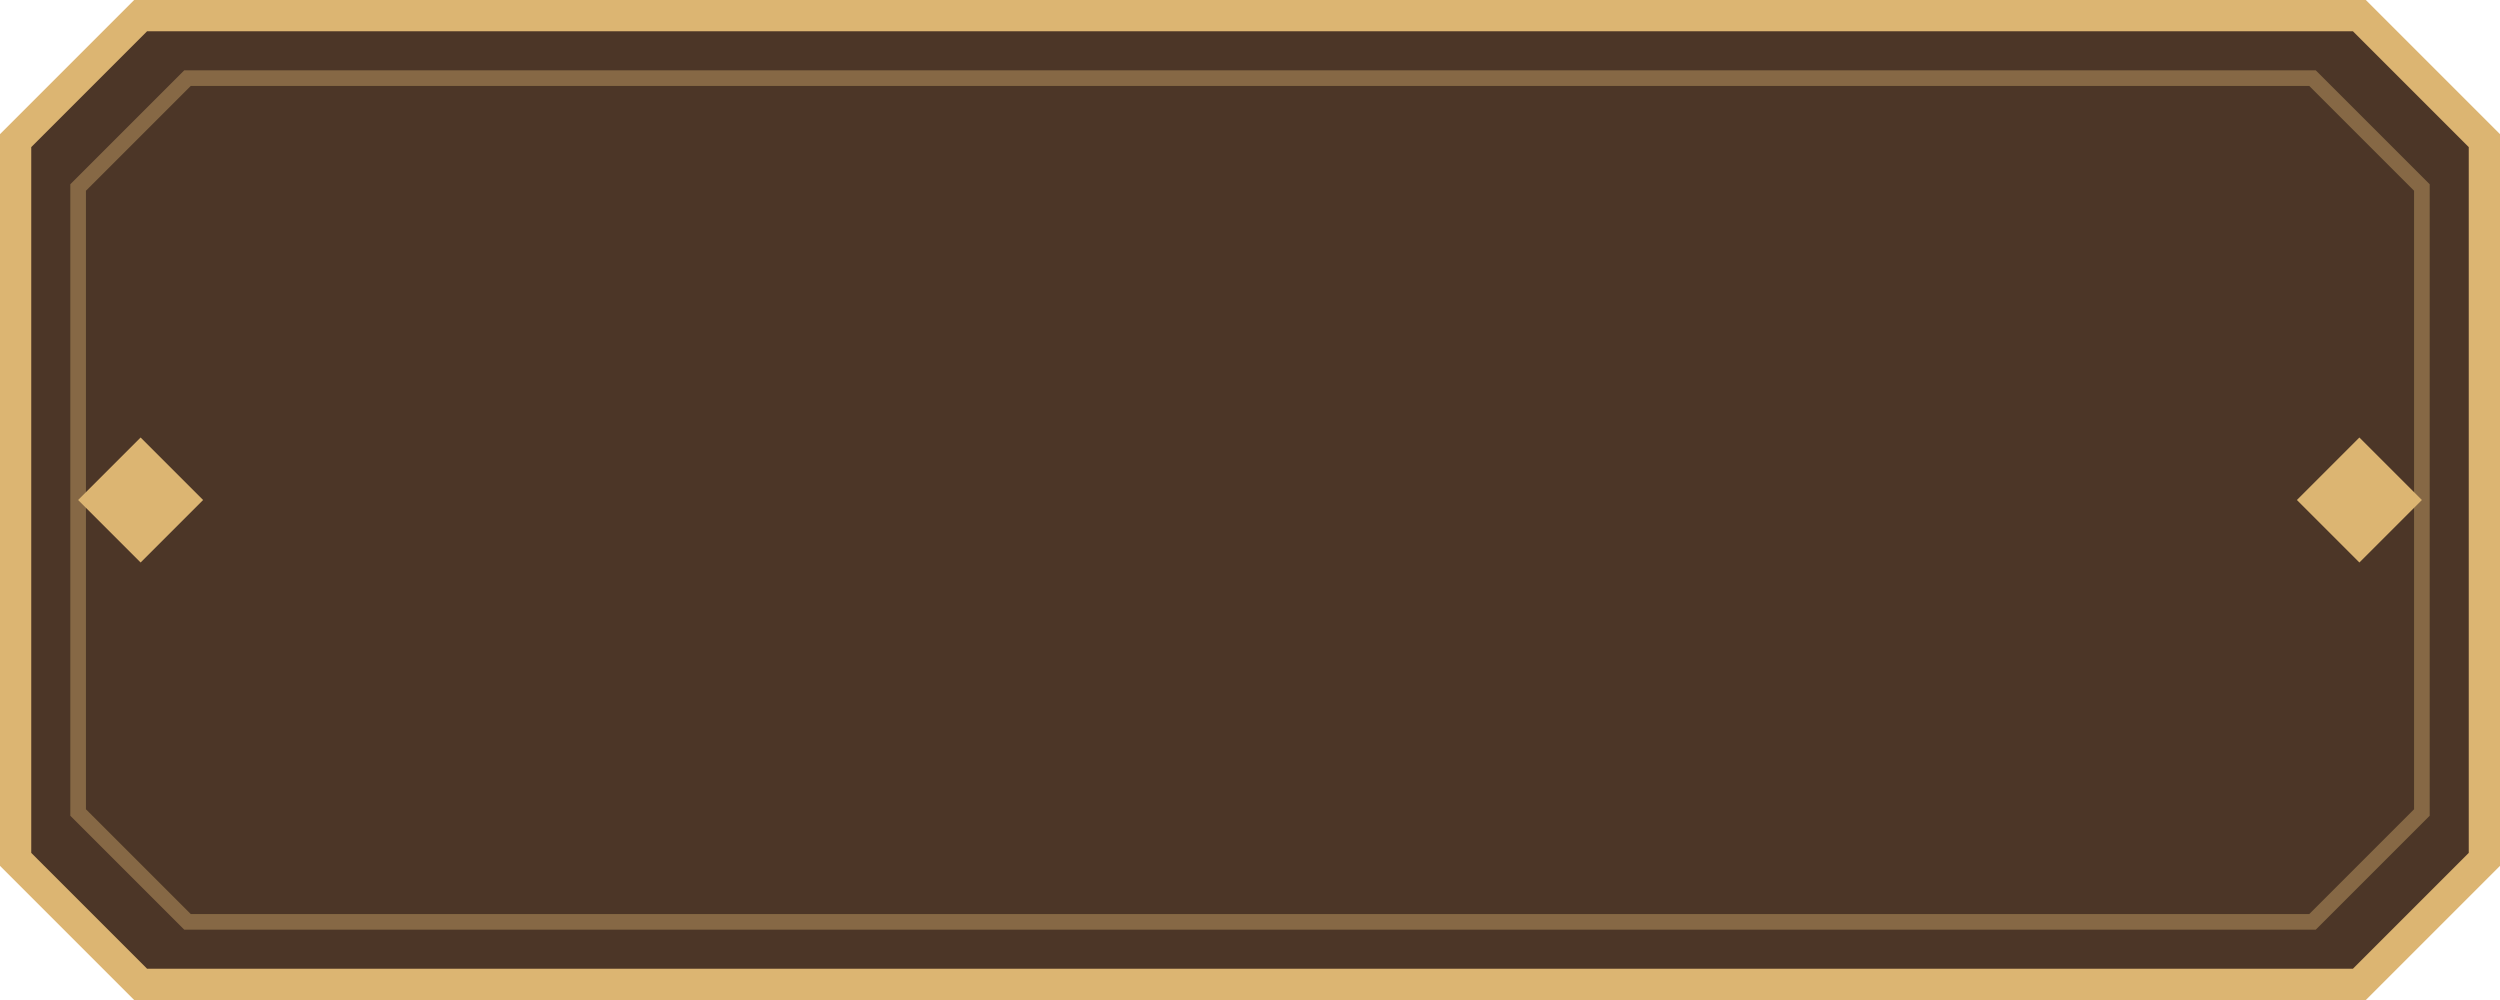
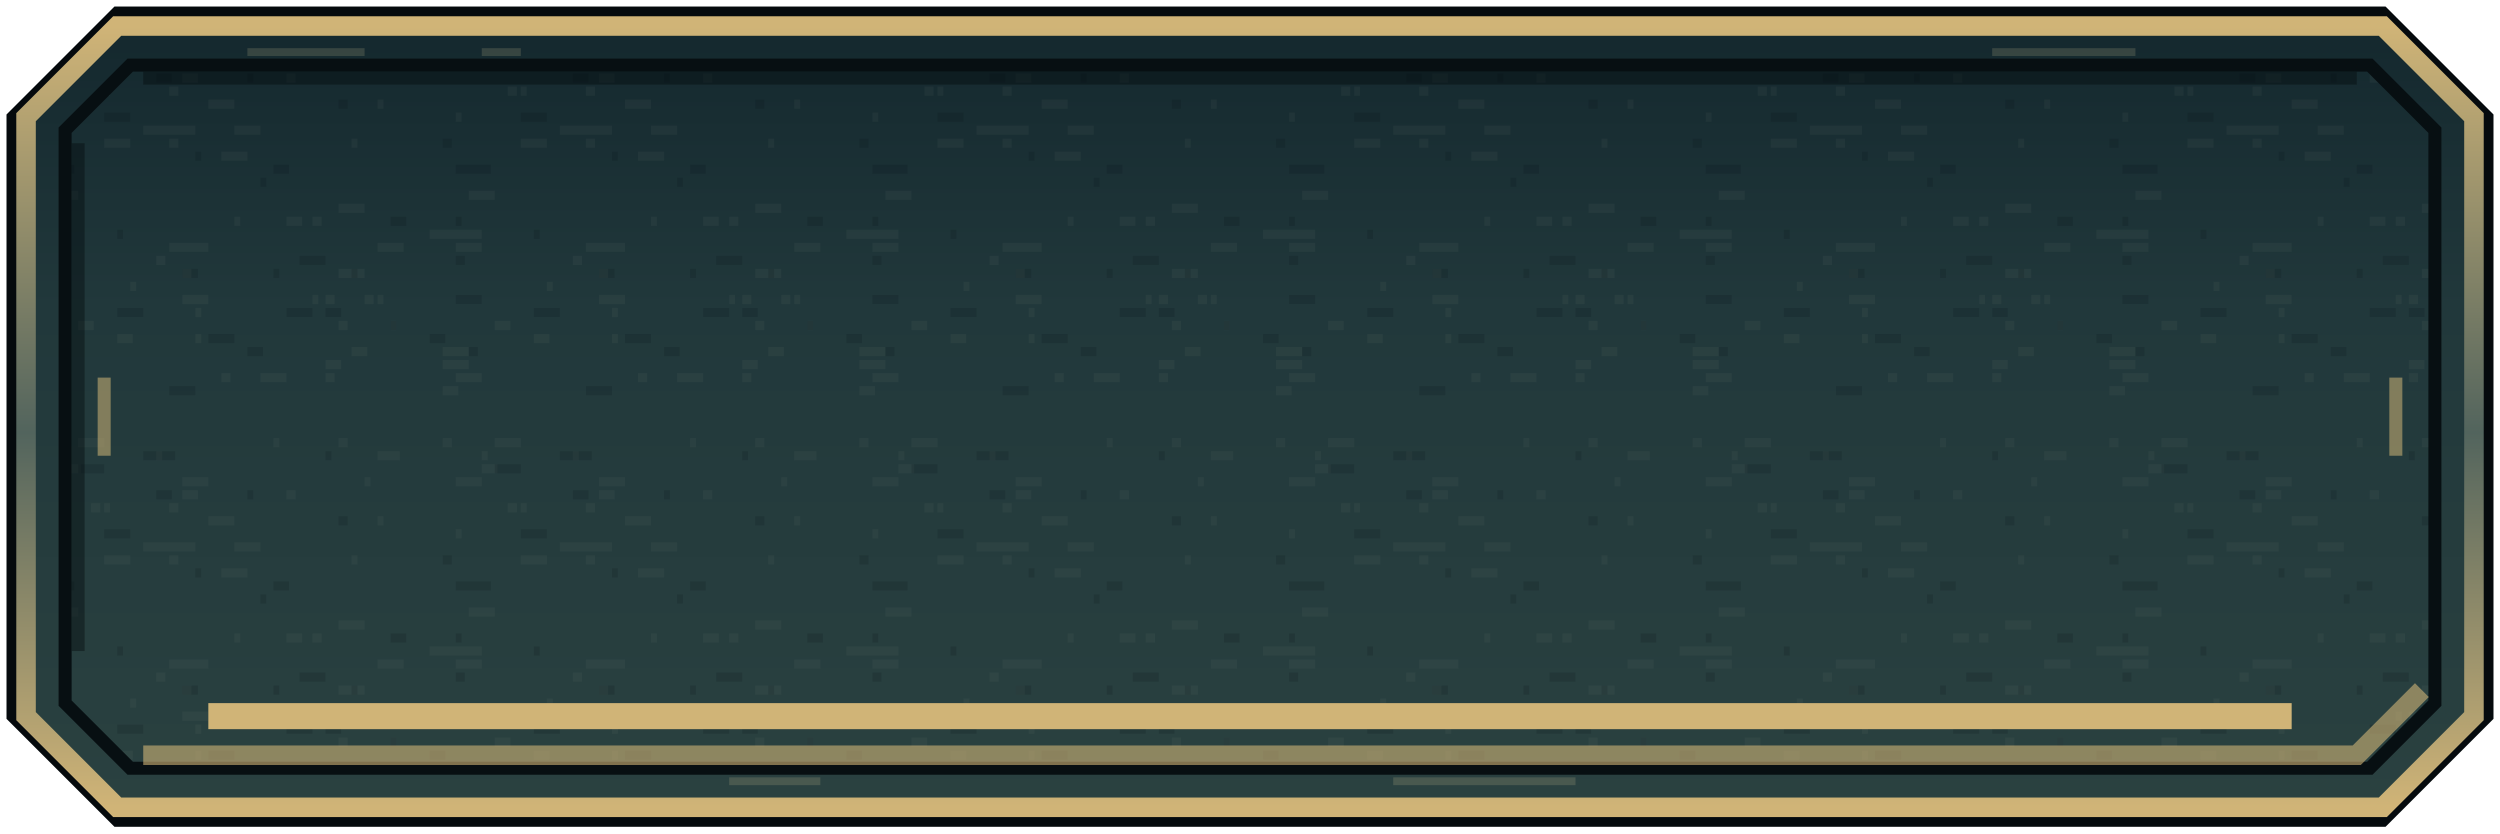
- <svg xmlns="http://www.w3.org/2000/svg" width="160" height="64" viewBox="0 0 160 64">
-   <path d="M9 1H151L159 9V55L151 63H9L1 55V9Z" fill="#4c3627" stroke="#dcb572" stroke-width="2" />
-   <path d="M12 5H148L155 12V52L148 59H12L5 52V12Z" fill="none" stroke="#dcb572" opacity=".4" />
-   <path d="M9 28L13 32L9 36L5 32ZM151 28L155 32L151 36L147 32Z" fill="#dcb572" />
+ <svg xmlns="http://www.w3.org/2000/svg" width="192" height="64" viewBox="0 0 192 64">
+   <defs>
+     <linearGradient id="face" x2="0" y2="1">
+       <stop stop-color="#14282e" />
+       <stop offset=".36" stop-color="#21383b" />
+       <stop offset="1" stop-color="#2a4140" />
+     </linearGradient>
+     <linearGradient id="rim" x2="0" y2="1">
+       <stop stop-color="#d0b477" />
+       <stop offset=".52" stop-color="#52645d" />
+       <stop offset="1" stop-color="#d0b477" />
+     </linearGradient>
+     <clipPath id="clip">
+       <path d="M10 5H182L187 10V54L182 59H10L5 54V10Z" />
+     </clipPath>
+   </defs>
+   <path d="M9 1H183L191 9V55L183 63H9L1 55V9Z" fill="#070e12" stroke="#050a0d" />
+   <path d="M9 2H183L190 9V55L183 62H9L2 55V9Z" fill="url(#face)" stroke="url(#rim)" stroke-width="1.5" />
+   <g clip-path="url(#clip)">
+     <path d="M6 2h2 M9 26h1.2 M13 10h2 M1 18h2 M8 7h0.45 M13 11h0.7 M25 28h1.2 M18 10h2 M29 23h0.45 M13 19h2 M20 29h2 M3 5h2 M15 24h0.45 M26 21h2 M29 19h2 M30 3h0.7 M26 2h0.7 M18 17h0.45 M26 16h2 M3 19h2 M16 8h2 M22 6h0.7 M17 12h2 M14 5h2 M12 3h0.45 M27 27h1.2 M13 7h0.7 M14 21h0.7 M2 2h0.7 M24 23h0.45 M7 7h0.7 M2 28h2 M30 25h0.45 M21 2h0.45 M3 18h2 M14 6h1.2 M26 25h0.7 M15 26h0.45 M8 11h2 M17 29h0.7 M27 11h0.45 M4 15h0.45 M11 10h2 M5 3h0.45 M12 20h0.7 M29 3h1.2 M2 30h1.2 M22 17h1.2 M5 4h1.2 M2 27h2 M14 23h2 M3 29h2 M14 19h2 M25 23h0.7 M28 5h0.45 M24 17h0.7 M6 25h1.2 M28 23h0.7 M4 15h2 M25 29h0.7 M29 8h0.45 M10 22h0.45 M3 9h0.45 M38 2h2 M41 26h1.2 M45 10h2 M33 18h2 M40 7h0.45 M45 11h0.7 M57 28h1.2 M50 10h2 M61 23h0.45 M45 19h2 M52 29h2 M35 5h2 M47 24h0.45 M58 21h2 M61 19h2 M62 3h0.7 M58 2h0.7 M50 17h0.45 M58 16h2 M35 19h2 M48 8h2 M54 6h0.7 M49 12h2 M46 5h2 M44 3h0.45 M59 27h1.2 M45 7h0.7 M46 21h0.7 M34 2h0.7 M56 23h0.45 M39 7h0.7 M34 28h2 M62 25h0.45 M53 2h0.45 M35 18h2 M46 6h1.2 M58 25h0.7 M47 26h0.45 M40 11h2 M49 29h0.7 M59 11h0.45 M36 15h0.45 M43 10h2 M37 3h0.45 M44 20h0.7 M61 3h1.2 M34 30h1.2 M54 17h1.2 M37 4h1.2 M34 27h2 M46 23h2 M35 29h2 M46 19h2 M57 23h0.7 M60 5h0.45 M56 17h0.7 M38 25h1.2 M60 23h0.7 M36 15h2 M57 29h0.7 M61 8h0.45 M42 22h0.45 M35 9h0.45 M70 2h2 M73 26h1.2 M77 10h2 M65 18h2 M72 7h0.45 M77 11h0.7 M89 28h1.2 M82 10h2 M93 23h0.45 M77 19h2 M84 29h2 M67 5h2 M79 24h0.45 M90 21h2 M93 19h2 M94 3h0.7 M90 2h0.7 M82 17h0.45 M90 16h2 M67 19h2 M80 8h2 M86 6h0.7 M81 12h2 M78 5h2 M76 3h0.45 M91 27h1.2 M77 7h0.7 M78 21h0.7 M66 2h0.7 M88 23h0.45 M71 7h0.7 M66 28h2 M94 25h0.45 M85 2h0.45 M67 18h2 M78 6h1.2 M90 25h0.7 M79 26h0.45 M72 11h2 M81 29h0.7 M91 11h0.45 M68 15h0.45 M75 10h2 M69 3h0.45 M76 20h0.7 M93 3h1.2 M66 30h1.2 M86 17h1.2 M69 4h1.2 M66 27h2 M78 23h2 M67 29h2 M78 19h2 M89 23h0.7 M92 5h0.45 M88 17h0.7 M70 25h1.2 M92 23h0.7 M68 15h2 M89 29h0.7 M93 8h0.45 M74 22h0.45 M67 9h0.45 M102 2h2 M105 26h1.2 M109 10h2 M97 18h2 M104 7h0.45 M109 11h0.7 M121 28h1.2 M114 10h2 M125 23h0.45 M109 19h2 M116 29h2 M99 5h2 M111 24h0.45 M122 21h2 M125 19h2 M126 3h0.7 M122 2h0.7 M114 17h0.45 M122 16h2 M99 19h2 M112 8h2 M118 6h0.7 M113 12h2 M110 5h2 M108 3h0.45 M123 27h1.2 M109 7h0.7 M110 21h0.7 M98 2h0.7 M120 23h0.45 M103 7h0.7 M98 28h2 M126 25h0.45 M117 2h0.45 M99 18h2 M110 6h1.2 M122 25h0.7 M111 26h0.45 M104 11h2 M113 29h0.7 M123 11h0.45 M100 15h0.45 M107 10h2 M101 3h0.45 M108 20h0.7 M125 3h1.2 M98 30h1.2 M118 17h1.2 M101 4h1.2 M98 27h2 M110 23h2 M99 29h2 M110 19h2 M121 23h0.7 M124 5h0.45 M120 17h0.7 M102 25h1.2 M124 23h0.7 M100 15h2 M121 29h0.7 M125 8h0.45 M106 22h0.45 M99 9h0.45 M134 2h2 M137 26h1.2 M141 10h2 M129 18h2 M136 7h0.45 M141 11h0.7 M153 28h1.2 M146 10h2 M157 23h0.45 M141 19h2 M148 29h2 M131 5h2 M143 24h0.45 M154 21h2 M157 19h2 M158 3h0.7 M154 2h0.7 M146 17h0.45 M154 16h2 M131 19h2 M144 8h2 M150 6h0.7 M145 12h2 M142 5h2 M140 3h0.45 M155 27h1.2 M141 7h0.7 M142 21h0.7 M130 2h0.7 M152 23h0.45 M135 7h0.7 M130 28h2 M158 25h0.45 M149 2h0.45 M131 18h2 M142 6h1.2 M154 25h0.7 M143 26h0.45 M136 11h2 M145 29h0.7 M155 11h0.45 M132 15h0.45 M139 10h2 M133 3h0.45 M140 20h0.7 M157 3h1.2 M130 30h1.2 M150 17h1.2 M133 4h1.2 M130 27h2 M142 23h2 M131 29h2 M142 19h2 M153 23h0.7 M156 5h0.45 M152 17h0.7 M134 25h1.2 M156 23h0.7 M132 15h2 M153 29h0.7 M157 8h0.45 M138 22h0.45 M131 9h0.45 M166 2h2 M169 26h1.2 M173 10h2 M161 18h2 M168 7h0.45 M173 11h0.7 M185 28h1.2 M178 10h2 M189 23h0.45 M173 19h2 M180 29h2 M163 5h2 M175 24h0.45 M186 21h2 M189 19h2 M190 3h0.7 M186 2h0.7 M178 17h0.45 M186 16h2 M163 19h2 M176 8h2 M182 6h0.7 M177 12h2 M174 5h2 M172 3h0.45 M187 27h1.2 M173 7h0.7 M174 21h0.7 M162 2h0.7 M184 23h0.45 M167 7h0.7 M162 28h2 M190 25h0.45 M181 2h0.45 M163 18h2 M174 6h1.2 M186 25h0.7 M175 26h0.45 M168 11h2 M177 29h0.7 M187 11h0.45 M164 15h0.45 M171 10h2 M165 3h0.45 M172 20h0.7 M189 3h1.2 M162 30h1.2 M182 17h1.2 M165 4h1.2 M162 27h2 M174 23h2 M163 29h2 M174 19h2 M185 23h0.7 M188 5h0.45 M184 17h0.7 M166 25h1.2 M188 23h0.7 M164 15h2 M185 29h0.7 M189 8h0.45 M170 22h0.45 M163 9h0.45 M6 34h2 M9 58h1.2 M13 42h2 M1 50h2 M8 39h0.45 M13 43h0.7 M25 60h1.2 M18 42h2 M29 55h0.45 M13 51h2 M20 61h2 M3 37h2 M15 56h0.45 M26 53h2 M29 51h2 M30 35h0.7 M26 34h0.7 M18 49h0.45 M26 48h2 M3 51h2 M16 40h2 M22 38h0.7 M17 44h2 M14 37h2 M12 35h0.45 M27 59h1.2 M13 39h0.7 M14 53h0.7 M2 34h0.7 M24 55h0.45 M7 39h0.7 M2 60h2 M30 57h0.45 M21 34h0.45 M3 50h2 M14 38h1.2 M26 57h0.7 M15 58h0.45 M8 43h2 M17 61h0.7 M27 43h0.45 M4 47h0.45 M11 42h2 M5 35h0.45 M12 52h0.7 M29 35h1.2 M2 62h1.2 M22 49h1.2 M5 36h1.2 M2 59h2 M14 55h2 M3 61h2 M14 51h2 M25 55h0.7 M28 37h0.45 M24 49h0.7 M6 57h1.2 M28 55h0.7 M4 47h2 M25 61h0.7 M29 40h0.45 M10 54h0.45 M3 41h0.45 M38 34h2 M41 58h1.2 M45 42h2 M33 50h2 M40 39h0.45 M45 43h0.7 M57 60h1.2 M50 42h2 M61 55h0.45 M45 51h2 M52 61h2 M35 37h2 M47 56h0.45 M58 53h2 M61 51h2 M62 35h0.7 M58 34h0.7 M50 49h0.45 M58 48h2 M35 51h2 M48 40h2 M54 38h0.7 M49 44h2 M46 37h2 M44 35h0.45 M59 59h1.2 M45 39h0.7 M46 53h0.7 M34 34h0.7 M56 55h0.45 M39 39h0.7 M34 60h2 M62 57h0.45 M53 34h0.45 M35 50h2 M46 38h1.2 M58 57h0.7 M47 58h0.45 M40 43h2 M49 61h0.7 M59 43h0.45 M36 47h0.45 M43 42h2 M37 35h0.45 M44 52h0.7 M61 35h1.2 M34 62h1.2 M54 49h1.2 M37 36h1.2 M34 59h2 M46 55h2 M35 61h2 M46 51h2 M57 55h0.7 M60 37h0.45 M56 49h0.7 M38 57h1.2 M60 55h0.7 M36 47h2 M57 61h0.7 M61 40h0.45 M42 54h0.45 M35 41h0.45 M70 34h2 M73 58h1.2 M77 42h2 M65 50h2 M72 39h0.45 M77 43h0.7 M89 60h1.2 M82 42h2 M93 55h0.45 M77 51h2 M84 61h2 M67 37h2 M79 56h0.45 M90 53h2 M93 51h2 M94 35h0.7 M90 34h0.7 M82 49h0.45 M90 48h2 M67 51h2 M80 40h2 M86 38h0.7 M81 44h2 M78 37h2 M76 35h0.45 M91 59h1.2 M77 39h0.7 M78 53h0.7 M66 34h0.7 M88 55h0.45 M71 39h0.7 M66 60h2 M94 57h0.45 M85 34h0.45 M67 50h2 M78 38h1.2 M90 57h0.7 M79 58h0.45 M72 43h2 M81 61h0.7 M91 43h0.45 M68 47h0.45 M75 42h2 M69 35h0.45 M76 52h0.7 M93 35h1.2 M66 62h1.2 M86 49h1.2 M69 36h1.2 M66 59h2 M78 55h2 M67 61h2 M78 51h2 M89 55h0.7 M92 37h0.45 M88 49h0.7 M70 57h1.2 M92 55h0.7 M68 47h2 M89 61h0.7 M93 40h0.45 M74 54h0.45 M67 41h0.45 M102 34h2 M105 58h1.2 M109 42h2 M97 50h2 M104 39h0.45 M109 43h0.7 M121 60h1.2 M114 42h2 M125 55h0.45 M109 51h2 M116 61h2 M99 37h2 M111 56h0.45 M122 53h2 M125 51h2 M126 35h0.7 M122 34h0.7 M114 49h0.45 M122 48h2 M99 51h2 M112 40h2 M118 38h0.7 M113 44h2 M110 37h2 M108 35h0.45 M123 59h1.2 M109 39h0.7 M110 53h0.7 M98 34h0.7 M120 55h0.45 M103 39h0.7 M98 60h2 M126 57h0.45 M117 34h0.45 M99 50h2 M110 38h1.2 M122 57h0.7 M111 58h0.45 M104 43h2 M113 61h0.7 M123 43h0.45 M100 47h0.45 M107 42h2 M101 35h0.45 M108 52h0.7 M125 35h1.2 M98 62h1.2 M118 49h1.2 M101 36h1.2 M98 59h2 M110 55h2 M99 61h2 M110 51h2 M121 55h0.7 M124 37h0.45 M120 49h0.7 M102 57h1.2 M124 55h0.7 M100 47h2 M121 61h0.7 M125 40h0.45 M106 54h0.45 M99 41h0.45 M134 34h2 M137 58h1.2 M141 42h2 M129 50h2 M136 39h0.45 M141 43h0.7 M153 60h1.2 M146 42h2 M157 55h0.45 M141 51h2 M148 61h2 M131 37h2 M143 56h0.45 M154 53h2 M157 51h2 M158 35h0.7 M154 34h0.7 M146 49h0.45 M154 48h2 M131 51h2 M144 40h2 M150 38h0.7 M145 44h2 M142 37h2 M140 35h0.45 M155 59h1.2 M141 39h0.7 M142 53h0.7 M130 34h0.7 M152 55h0.45 M135 39h0.7 M130 60h2 M158 57h0.45 M149 34h0.45 M131 50h2 M142 38h1.2 M154 57h0.7 M143 58h0.45 M136 43h2 M145 61h0.7 M155 43h0.45 M132 47h0.45 M139 42h2 M133 35h0.45 M140 52h0.7 M157 35h1.2 M130 62h1.2 M150 49h1.2 M133 36h1.2 M130 59h2 M142 55h2 M131 61h2 M142 51h2 M153 55h0.7 M156 37h0.45 M152 49h0.7 M134 57h1.2 M156 55h0.7 M132 47h2 M153 61h0.7 M157 40h0.45 M138 54h0.45 M131 41h0.45 M166 34h2 M169 58h1.2 M173 42h2 M161 50h2 M168 39h0.45 M173 43h0.7 M185 60h1.2 M178 42h2 M189 55h0.45 M173 51h2 M180 61h2 M163 37h2 M175 56h0.45 M186 53h2 M189 51h2 M190 35h0.7 M186 34h0.7 M178 49h0.45 M186 48h2 M163 51h2 M176 40h2 M182 38h0.7 M177 44h2 M174 37h2 M172 35h0.45 M187 59h1.2 M173 39h0.7 M174 53h0.7 M162 34h0.7 M184 55h0.45 M167 39h0.7 M162 60h2 M190 57h0.45 M181 34h0.45 M163 50h2 M174 38h1.2 M186 57h0.7 M175 58h0.45 M168 43h2 M177 61h0.7 M187 43h0.45 M164 47h0.45 M171 42h2 M165 35h0.45 M172 52h0.7 M189 35h1.2 M162 62h1.2 M182 49h1.2 M165 36h1.2 M162 59h2 M174 55h2 M163 61h2 M174 51h2 M185 55h0.7 M188 37h0.45 M184 49h0.7 M166 57h1.2 M188 55h0.7 M164 47h2 M185 61h0.7 M189 40h0.45 M170 54h0.45 M163 41h0.45" stroke="#d8d3bc" stroke-opacity=".045" stroke-width=".7" />
+     <path d="M9 18h0.45 M2 11h0.7 M20 14h0.45 M5 13h0.7 M6 4h2 M30 25h0.45 M26 8h0.7 M21 13h1.2 M3 17h0.45 M23 20h2 M21 21h0.45 M1 26h1.2 M25 24h1.2 M13 3h0.45 M25 3h0.45 M19 6h0.45 M16 26h2 M15 12h0.45 M8 9h2 M14 21h1.2 M30 17h1.2 M19 27h1.2 M22 24h2 M3 23h2 M9 24h2 M4 27h0.7 M3 13h2 M27 21h0.45 M11 3h2 M3 20h0.7 M13 30h2 M12 6h1.2 M41 18h0.45 M34 11h0.7 M52 14h0.45 M37 13h0.7 M38 4h2 M62 25h0.45 M58 8h0.7 M53 13h1.2 M35 17h0.45 M55 20h2 M53 21h0.45 M33 26h1.2 M57 24h1.2 M45 3h0.45 M57 3h0.45 M51 6h0.45 M48 26h2 M47 12h0.45 M40 9h2 M46 21h1.2 M62 17h1.2 M51 27h1.2 M54 24h2 M35 23h2 M41 24h2 M36 27h0.7 M35 13h2 M59 21h0.45 M43 3h2 M35 20h0.7 M45 30h2 M44 6h1.2 M73 18h0.45 M66 11h0.7 M84 14h0.45 M69 13h0.7 M70 4h2 M94 25h0.45 M90 8h0.7 M85 13h1.2 M67 17h0.45 M87 20h2 M85 21h0.45 M65 26h1.2 M89 24h1.2 M77 3h0.45 M89 3h0.45 M83 6h0.45 M80 26h2 M79 12h0.45 M72 9h2 M78 21h1.2 M94 17h1.2 M83 27h1.2 M86 24h2 M67 23h2 M73 24h2 M68 27h0.7 M67 13h2 M91 21h0.45 M75 3h2 M67 20h0.7 M77 30h2 M76 6h1.2 M105 18h0.45 M98 11h0.7 M116 14h0.45 M101 13h0.7 M102 4h2 M126 25h0.45 M122 8h0.7 M117 13h1.2 M99 17h0.45 M119 20h2 M117 21h0.45 M97 26h1.2 M121 24h1.2 M109 3h0.45 M121 3h0.45 M115 6h0.45 M112 26h2 M111 12h0.45 M104 9h2 M110 21h1.2 M126 17h1.2 M115 27h1.2 M118 24h2 M99 23h2 M105 24h2 M100 27h0.7 M99 13h2 M123 21h0.45 M107 3h2 M99 20h0.7 M109 30h2 M108 6h1.2 M137 18h0.45 M130 11h0.7 M148 14h0.45 M133 13h0.7 M134 4h2 M158 25h0.45 M154 8h0.7 M149 13h1.2 M131 17h0.45 M151 20h2 M149 21h0.45 M129 26h1.2 M153 24h1.2 M141 3h0.45 M153 3h0.45 M147 6h0.45 M144 26h2 M143 12h0.45 M136 9h2 M142 21h1.2 M158 17h1.2 M147 27h1.2 M150 24h2 M131 23h2 M137 24h2 M132 27h0.7 M131 13h2 M155 21h0.45 M139 3h2 M131 20h0.7 M141 30h2 M140 6h1.2 M169 18h0.45 M162 11h0.7 M180 14h0.45 M165 13h0.7 M166 4h2 M190 25h0.45 M186 8h0.7 M181 13h1.2 M163 17h0.45 M183 20h2 M181 21h0.45 M161 26h1.2 M185 24h1.2 M173 3h0.45 M185 3h0.45 M179 6h0.45 M176 26h2 M175 12h0.45 M168 9h2 M174 21h1.2 M190 17h1.2 M179 27h1.2 M182 24h2 M163 23h2 M169 24h2 M164 27h0.7 M163 13h2 M187 21h0.45 M171 3h2 M163 20h0.7 M173 30h2 M172 6h1.2 M9 50h0.45 M2 43h0.7 M20 46h0.45 M5 45h0.7 M6 36h2 M30 57h0.45 M26 40h0.7 M21 45h1.2 M3 49h0.45 M23 52h2 M21 53h0.45 M1 58h1.2 M25 56h1.2 M13 35h0.45 M25 35h0.45 M19 38h0.45 M16 58h2 M15 44h0.45 M8 41h2 M14 53h1.2 M30 49h1.2 M19 59h1.2 M22 56h2 M3 55h2 M9 56h2 M4 59h0.7 M3 45h2 M27 53h0.45 M11 35h2 M3 52h0.7 M13 62h2 M12 38h1.2 M41 50h0.45 M34 43h0.7 M52 46h0.45 M37 45h0.7 M38 36h2 M62 57h0.45 M58 40h0.7 M53 45h1.2 M35 49h0.45 M55 52h2 M53 53h0.45 M33 58h1.2 M57 56h1.2 M45 35h0.45 M57 35h0.45 M51 38h0.45 M48 58h2 M47 44h0.45 M40 41h2 M46 53h1.2 M62 49h1.2 M51 59h1.2 M54 56h2 M35 55h2 M41 56h2 M36 59h0.7 M35 45h2 M59 53h0.45 M43 35h2 M35 52h0.7 M45 62h2 M44 38h1.2 M73 50h0.45 M66 43h0.7 M84 46h0.45 M69 45h0.7 M70 36h2 M94 57h0.45 M90 40h0.7 M85 45h1.2 M67 49h0.45 M87 52h2 M85 53h0.45 M65 58h1.2 M89 56h1.2 M77 35h0.45 M89 35h0.45 M83 38h0.45 M80 58h2 M79 44h0.45 M72 41h2 M78 53h1.2 M94 49h1.2 M83 59h1.2 M86 56h2 M67 55h2 M73 56h2 M68 59h0.7 M67 45h2 M91 53h0.45 M75 35h2 M67 52h0.7 M77 62h2 M76 38h1.2 M105 50h0.45 M98 43h0.7 M116 46h0.45 M101 45h0.7 M102 36h2 M126 57h0.45 M122 40h0.7 M117 45h1.2 M99 49h0.45 M119 52h2 M117 53h0.45 M97 58h1.2 M121 56h1.2 M109 35h0.45 M121 35h0.45 M115 38h0.45 M112 58h2 M111 44h0.45 M104 41h2 M110 53h1.2 M126 49h1.2 M115 59h1.2 M118 56h2 M99 55h2 M105 56h2 M100 59h0.7 M99 45h2 M123 53h0.45 M107 35h2 M99 52h0.7 M109 62h2 M108 38h1.2 M137 50h0.45 M130 43h0.7 M148 46h0.45 M133 45h0.7 M134 36h2 M158 57h0.45 M154 40h0.7 M149 45h1.2 M131 49h0.45 M151 52h2 M149 53h0.45 M129 58h1.2 M153 56h1.2 M141 35h0.45 M153 35h0.45 M147 38h0.45 M144 58h2 M143 44h0.45 M136 41h2 M142 53h1.2 M158 49h1.2 M147 59h1.2 M150 56h2 M131 55h2 M137 56h2 M132 59h0.7 M131 45h2 M155 53h0.45 M139 35h2 M131 52h0.7 M141 62h2 M140 38h1.2 M169 50h0.45 M162 43h0.7 M180 46h0.45 M165 45h0.7 M166 36h2 M190 57h0.45 M186 40h0.7 M181 45h1.2 M163 49h0.45 M183 52h2 M181 53h0.45 M161 58h1.2 M185 56h1.2 M173 35h0.45 M185 35h0.45 M179 38h0.45 M176 58h2 M175 44h0.45 M168 41h2 M174 53h1.2 M190 49h1.2 M179 59h1.2 M182 56h2 M163 55h2 M169 56h2 M164 59h0.7 M163 45h2 M187 53h0.45 M171 35h2 M163 52h0.7 M173 62h2 M172 38h1.2" stroke="#030b0f" stroke-opacity=".14" stroke-width=".7" />
+   </g>
+   <path d="M10 5H182L187 10V54L182 59H10L5 54V10Z" fill="none" stroke="#070f12" stroke-width="1" />
+   <path d="M11 6H181M6 11V50" fill="none" stroke="#040b0e" stroke-opacity=".42" />
+   <path d="M11 58H181L186 53" fill="none" stroke="#d0b477" stroke-opacity=".6" stroke-width="1.5" />
+   <path d="M8 29v6M184 29v6" stroke="#d0b477" stroke-opacity=".55" stroke-width="1" />
+   <path d="M16 55H176" stroke="#d0b477" stroke-width="2" />
+   <path d="M19 4h9m9 0h3m113 0h11m-108 56h7m44 0h14" stroke="#e0ce9c" stroke-opacity=".17" stroke-width=".6" />
</svg>
